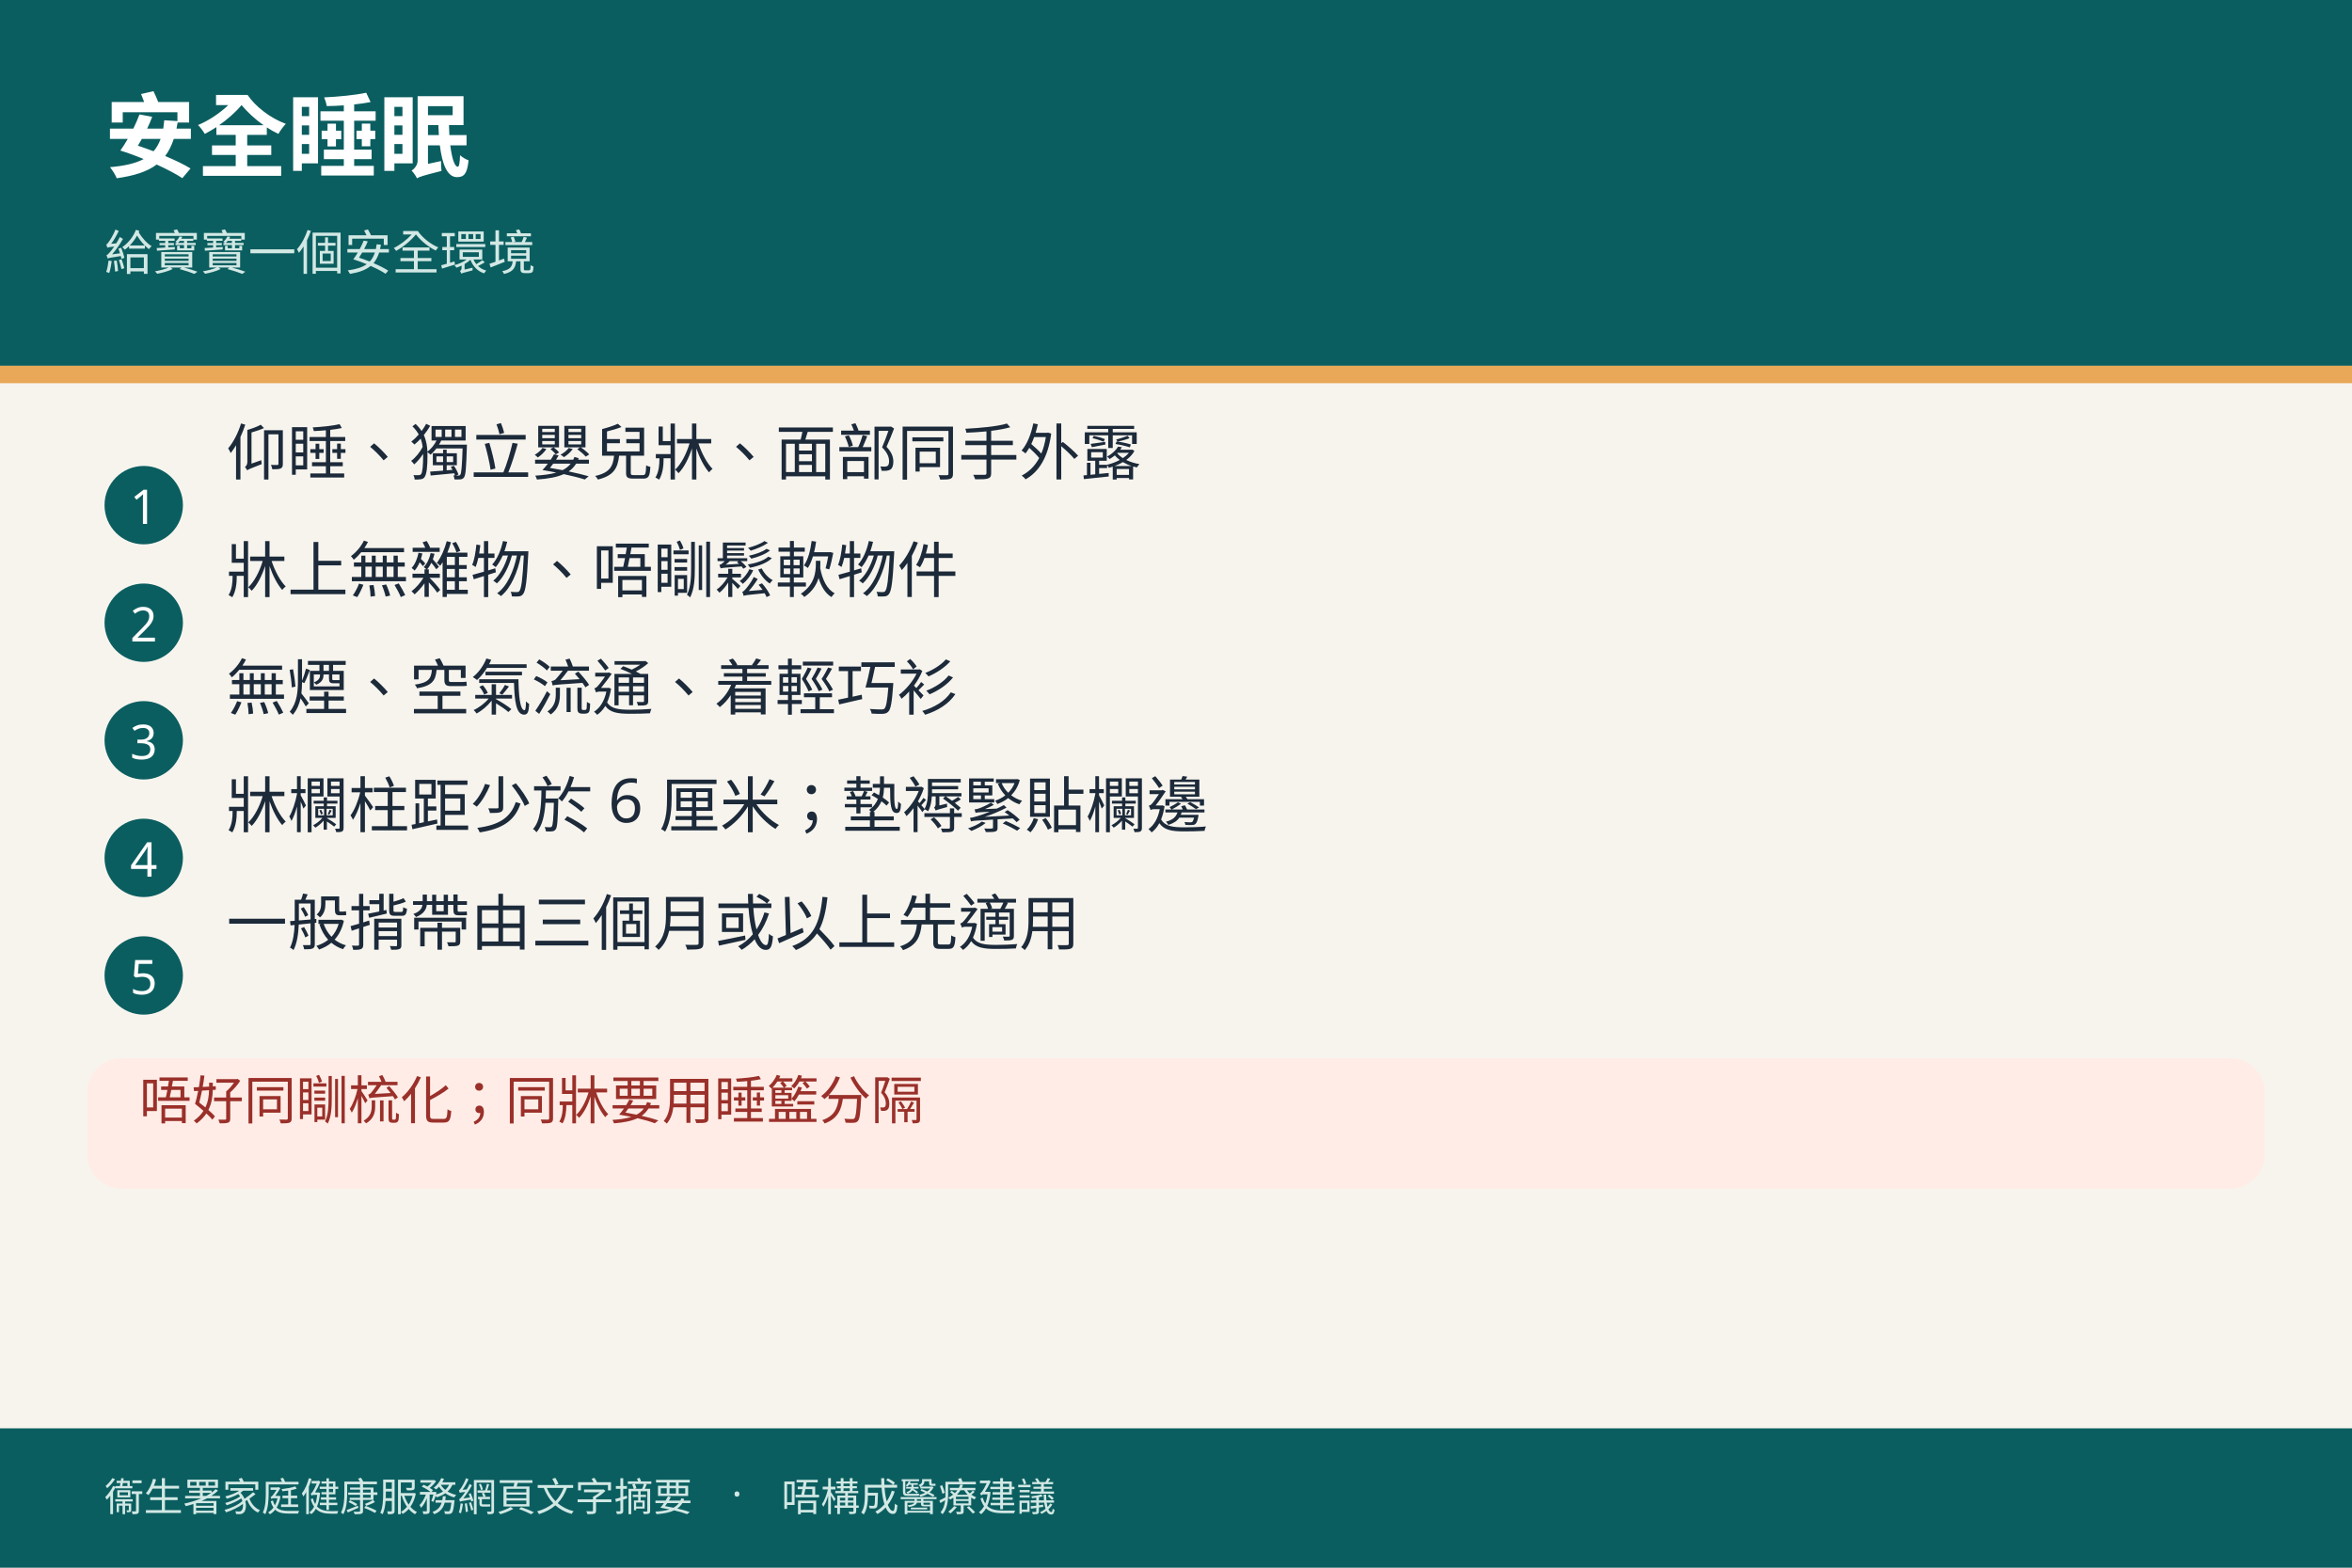
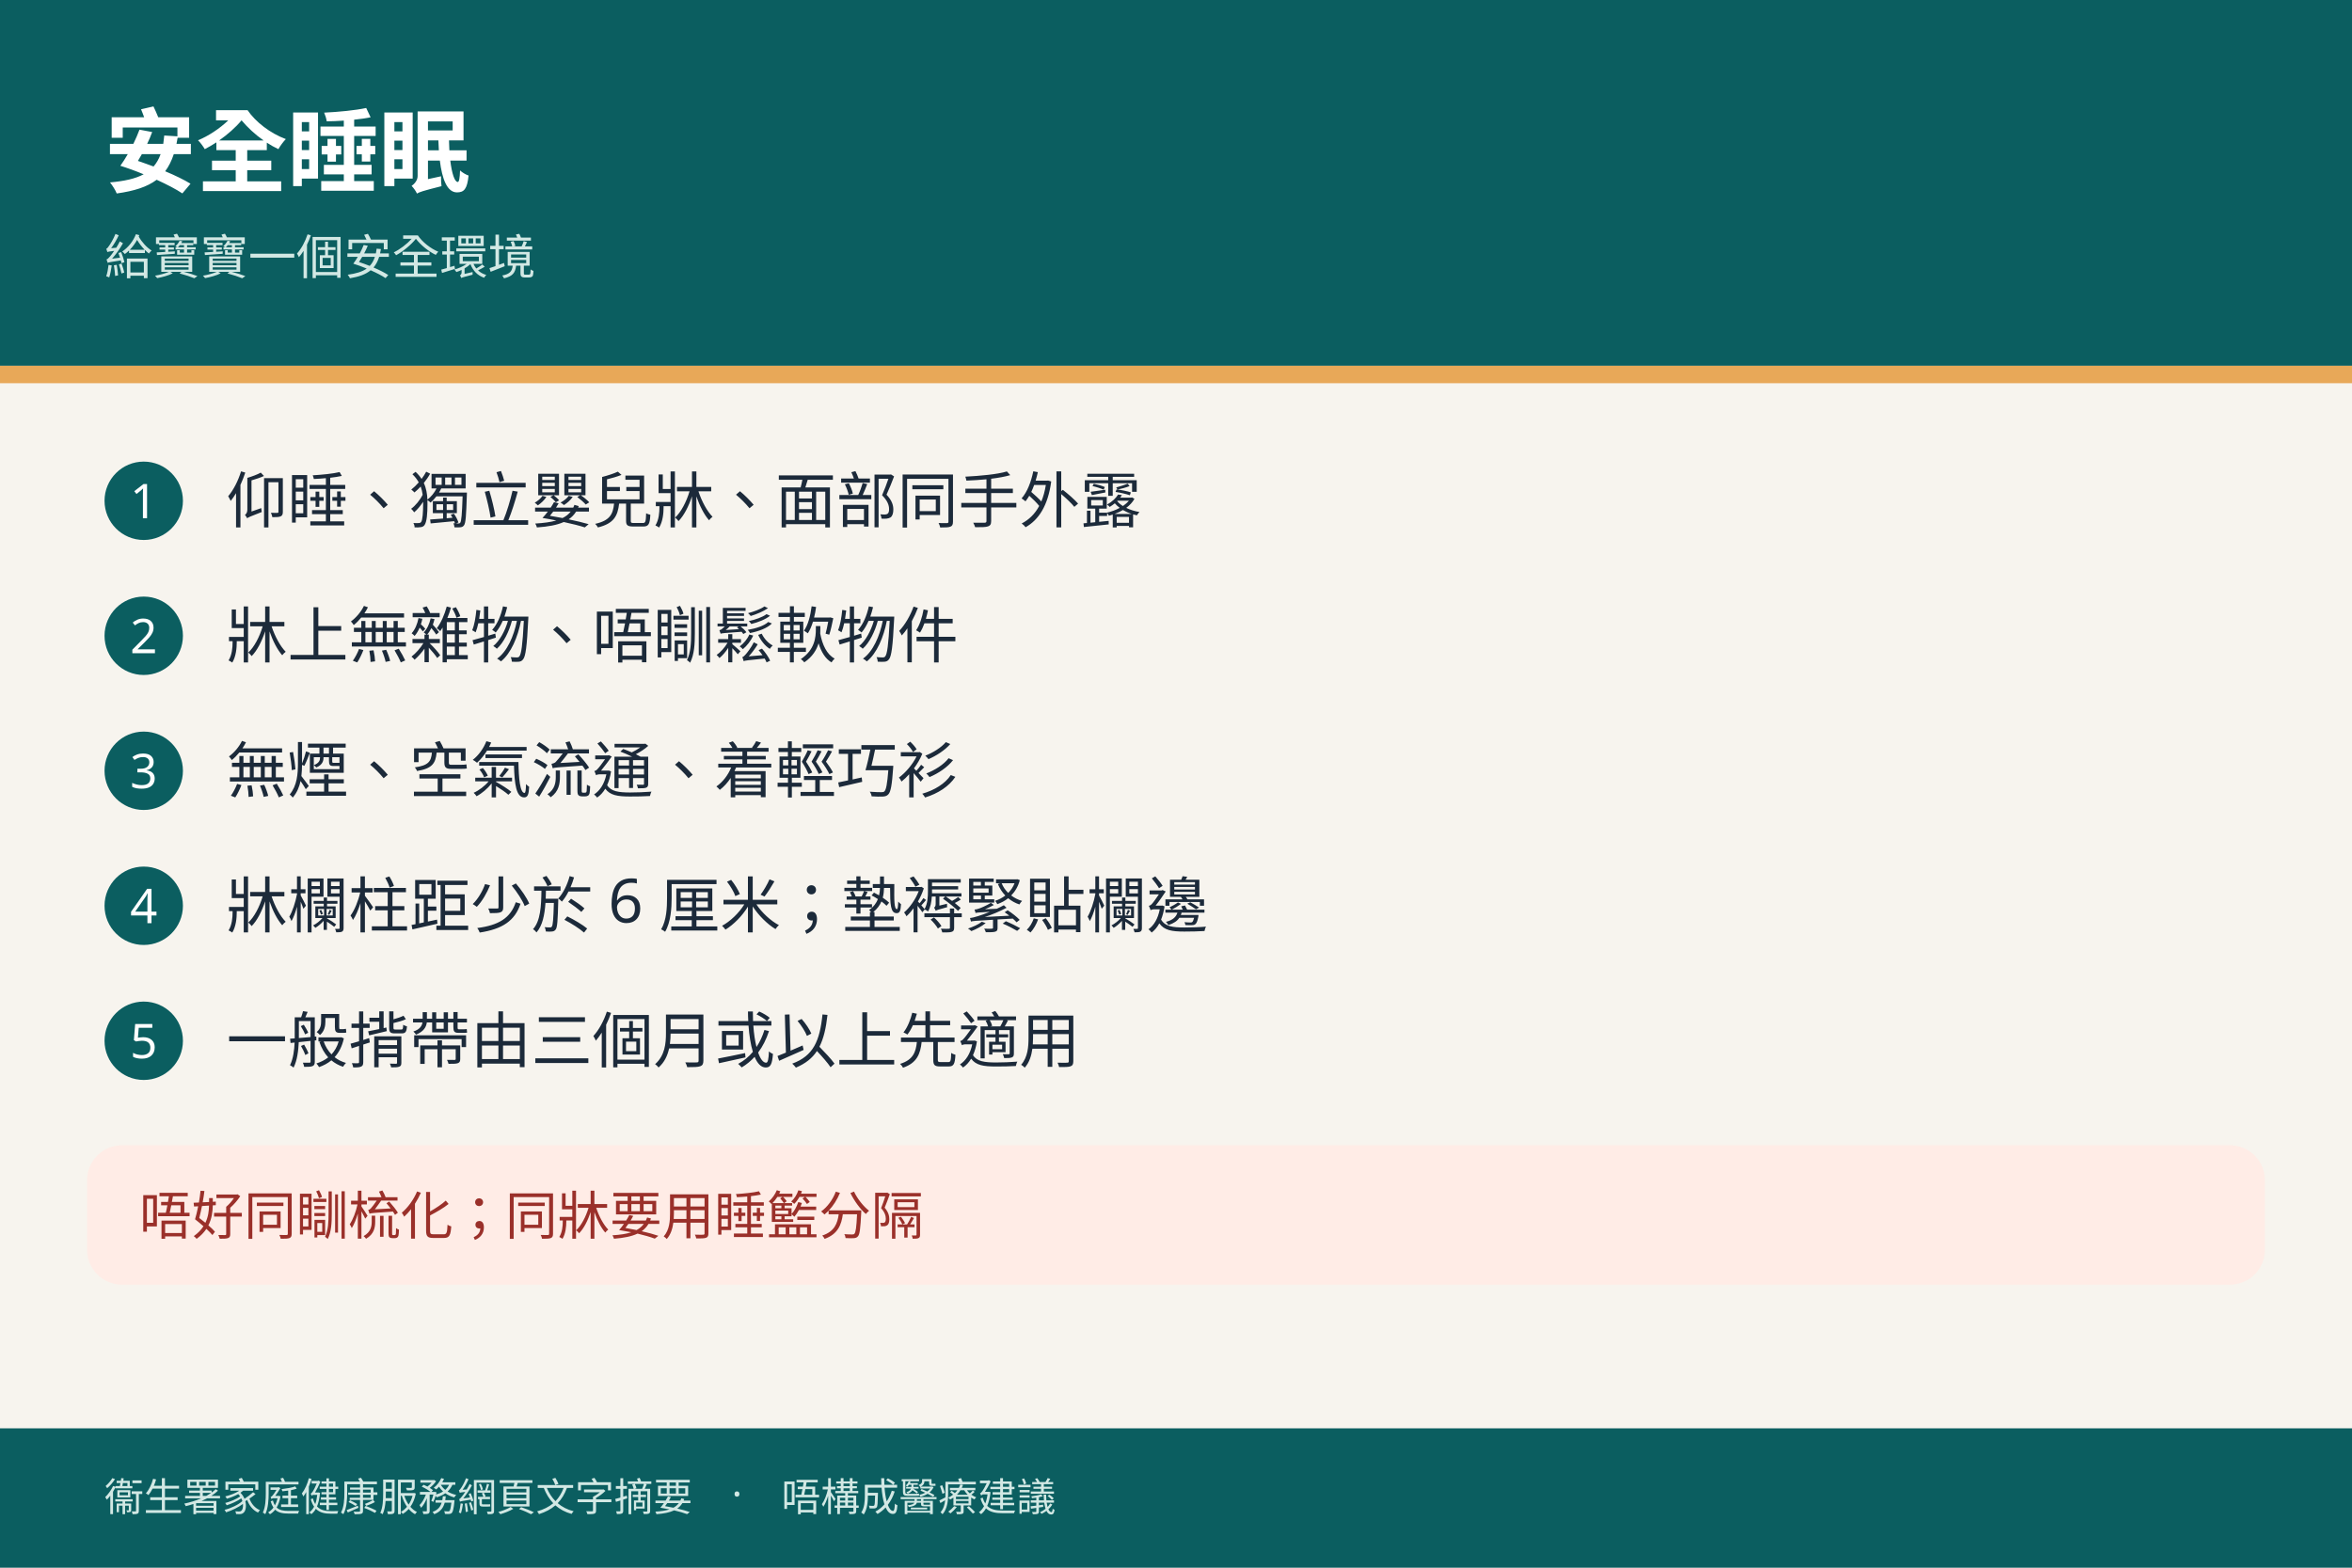
<svg xmlns="http://www.w3.org/2000/svg" viewBox="0 0 1080 720" width="100%" role="img" xml:lang="zh-Hant-HK">
  <style>text{font-family:"PingFang HK","Heiti TC","Noto Sans TC","Hiragino Sans CNS",sans-serif}</style>
  <rect width="1080" height="720" fill="#f7f4ee" />
  <rect width="1080" height="168" fill="#0b5e60" />
  <rect y="168" width="1080" height="8" fill="#e8a858" />
-   <text x="48" y="78" fill="#ffffff" font-size="42" font-weight="600">安全睡眠</text>
-   <text x="48" y="124" fill="#d2e8e4" font-size="22">給寶寶一個安全環境</text>
-   <circle cx="66" cy="232" r="18" fill="#0b5e60" />
-   <text x="66" y="233" fill="#ffffff" font-size="22" text-anchor="middle" dominant-baseline="middle">1</text>
-   <text x="104" y="218" fill="#1c2a3a" font-size="28">仰睡、獨立嬰兒牀、面部同手外露</text>
-   <circle cx="66" cy="286" r="18" fill="#0b5e60" />
-   <text x="66" y="287" fill="#ffffff" font-size="22" text-anchor="middle" dominant-baseline="middle">2</text>
-   <text x="104" y="272" fill="#1c2a3a" font-size="28">牀上無雜物、唔瞓鬆軟物件</text>
-   <circle cx="66" cy="340" r="18" fill="#0b5e60" />
-   <text x="66" y="341" fill="#ffffff" font-size="22" text-anchor="middle" dominant-baseline="middle">3</text>
-   <text x="104" y="326" fill="#1c2a3a" font-size="28">無煙、空氣流通、着輕巧衫</text>
-   <circle cx="66" cy="394" r="18" fill="#0b5e60" />
-   <text x="66" y="395" fill="#ffffff" font-size="22" text-anchor="middle" dominant-baseline="middle">4</text>
-   <text x="104" y="380" fill="#1c2a3a" font-size="28">牀欄柱距少於 6 厘米；墊褥緊貼欄邊</text>
-   <circle cx="66" cy="448" r="18" fill="#0b5e60" />
-   <text x="66" y="449" fill="#ffffff" font-size="22" text-anchor="middle" dominant-baseline="middle">5</text>
-   <text x="104" y="434" fill="#1c2a3a" font-size="28">一般揹帶由三個月或以上先適用</text>
-   <rect x="40" y="486" width="1000" height="60" rx="16" fill="#ffece6" />
-   <text x="64" y="514" fill="#9a302a" font-size="24">唔好同瞓梳化；同牀要用睡籃分隔</text>
+   <text x="48" y="70" dy="15" fill="#ffffff" font-size="42" font-weight="600">安全睡眠</text>
+   <text x="48" y="118" dy="8" fill="#d2e8e4" font-size="22">給寶寶一個安全環境</text>
+   <circle cx="66" cy="230" r="18" fill="#0b5e60" />
+   <text x="66" y="230" dy="8" fill="#ffffff" font-size="22" text-anchor="middle">1</text>
+   <text x="104" y="230" dy="10" fill="#1c2a3a" font-size="28">仰睡、獨立嬰兒牀、面部同手外露</text>
+   <circle cx="66" cy="292" r="18" fill="#0b5e60" />
+   <text x="66" y="292" dy="8" fill="#ffffff" font-size="22" text-anchor="middle">2</text>
+   <text x="104" y="292" dy="10" fill="#1c2a3a" font-size="28">牀上無雜物、唔瞓鬆軟物件</text>
+   <circle cx="66" cy="354" r="18" fill="#0b5e60" />
+   <text x="66" y="354" dy="8" fill="#ffffff" font-size="22" text-anchor="middle">3</text>
+   <text x="104" y="354" dy="10" fill="#1c2a3a" font-size="28">無煙、空氣流通、着輕巧衫</text>
+   <circle cx="66" cy="416" r="18" fill="#0b5e60" />
+   <text x="66" y="416" dy="8" fill="#ffffff" font-size="22" text-anchor="middle">4</text>
+   <text x="104" y="416" dy="10" fill="#1c2a3a" font-size="28">牀欄柱距少於 6 厘米；墊褥緊貼欄邊</text>
+   <circle cx="66" cy="478" r="18" fill="#0b5e60" />
+   <text x="66" y="478" dy="8" fill="#ffffff" font-size="22" text-anchor="middle">5</text>
+   <text x="104" y="478" dy="10" fill="#1c2a3a" font-size="28">一般揹帶由三個月或以上先適用</text>
+   <rect x="40" y="526" width="1000" height="64" rx="16" fill="#ffece6" />
+   <text x="64" y="558.0" dy="9" fill="#9a302a" font-size="24">唔好同瞓梳化；同牀要用睡籃分隔</text>
  <rect y="656" width="1080" height="64" fill="#0b5e60" />
-   <text x="48" y="694" fill="#d2e8e4" font-size="18">衞生署家庭健康服務網頁文字摘要　·　唔構成醫療建議</text>
+   <text x="48" y="688" dy="6" fill="#d2e8e4" font-size="18">衞生署家庭健康服務網頁文字摘要　·　唔構成醫療建議</text>
</svg>
